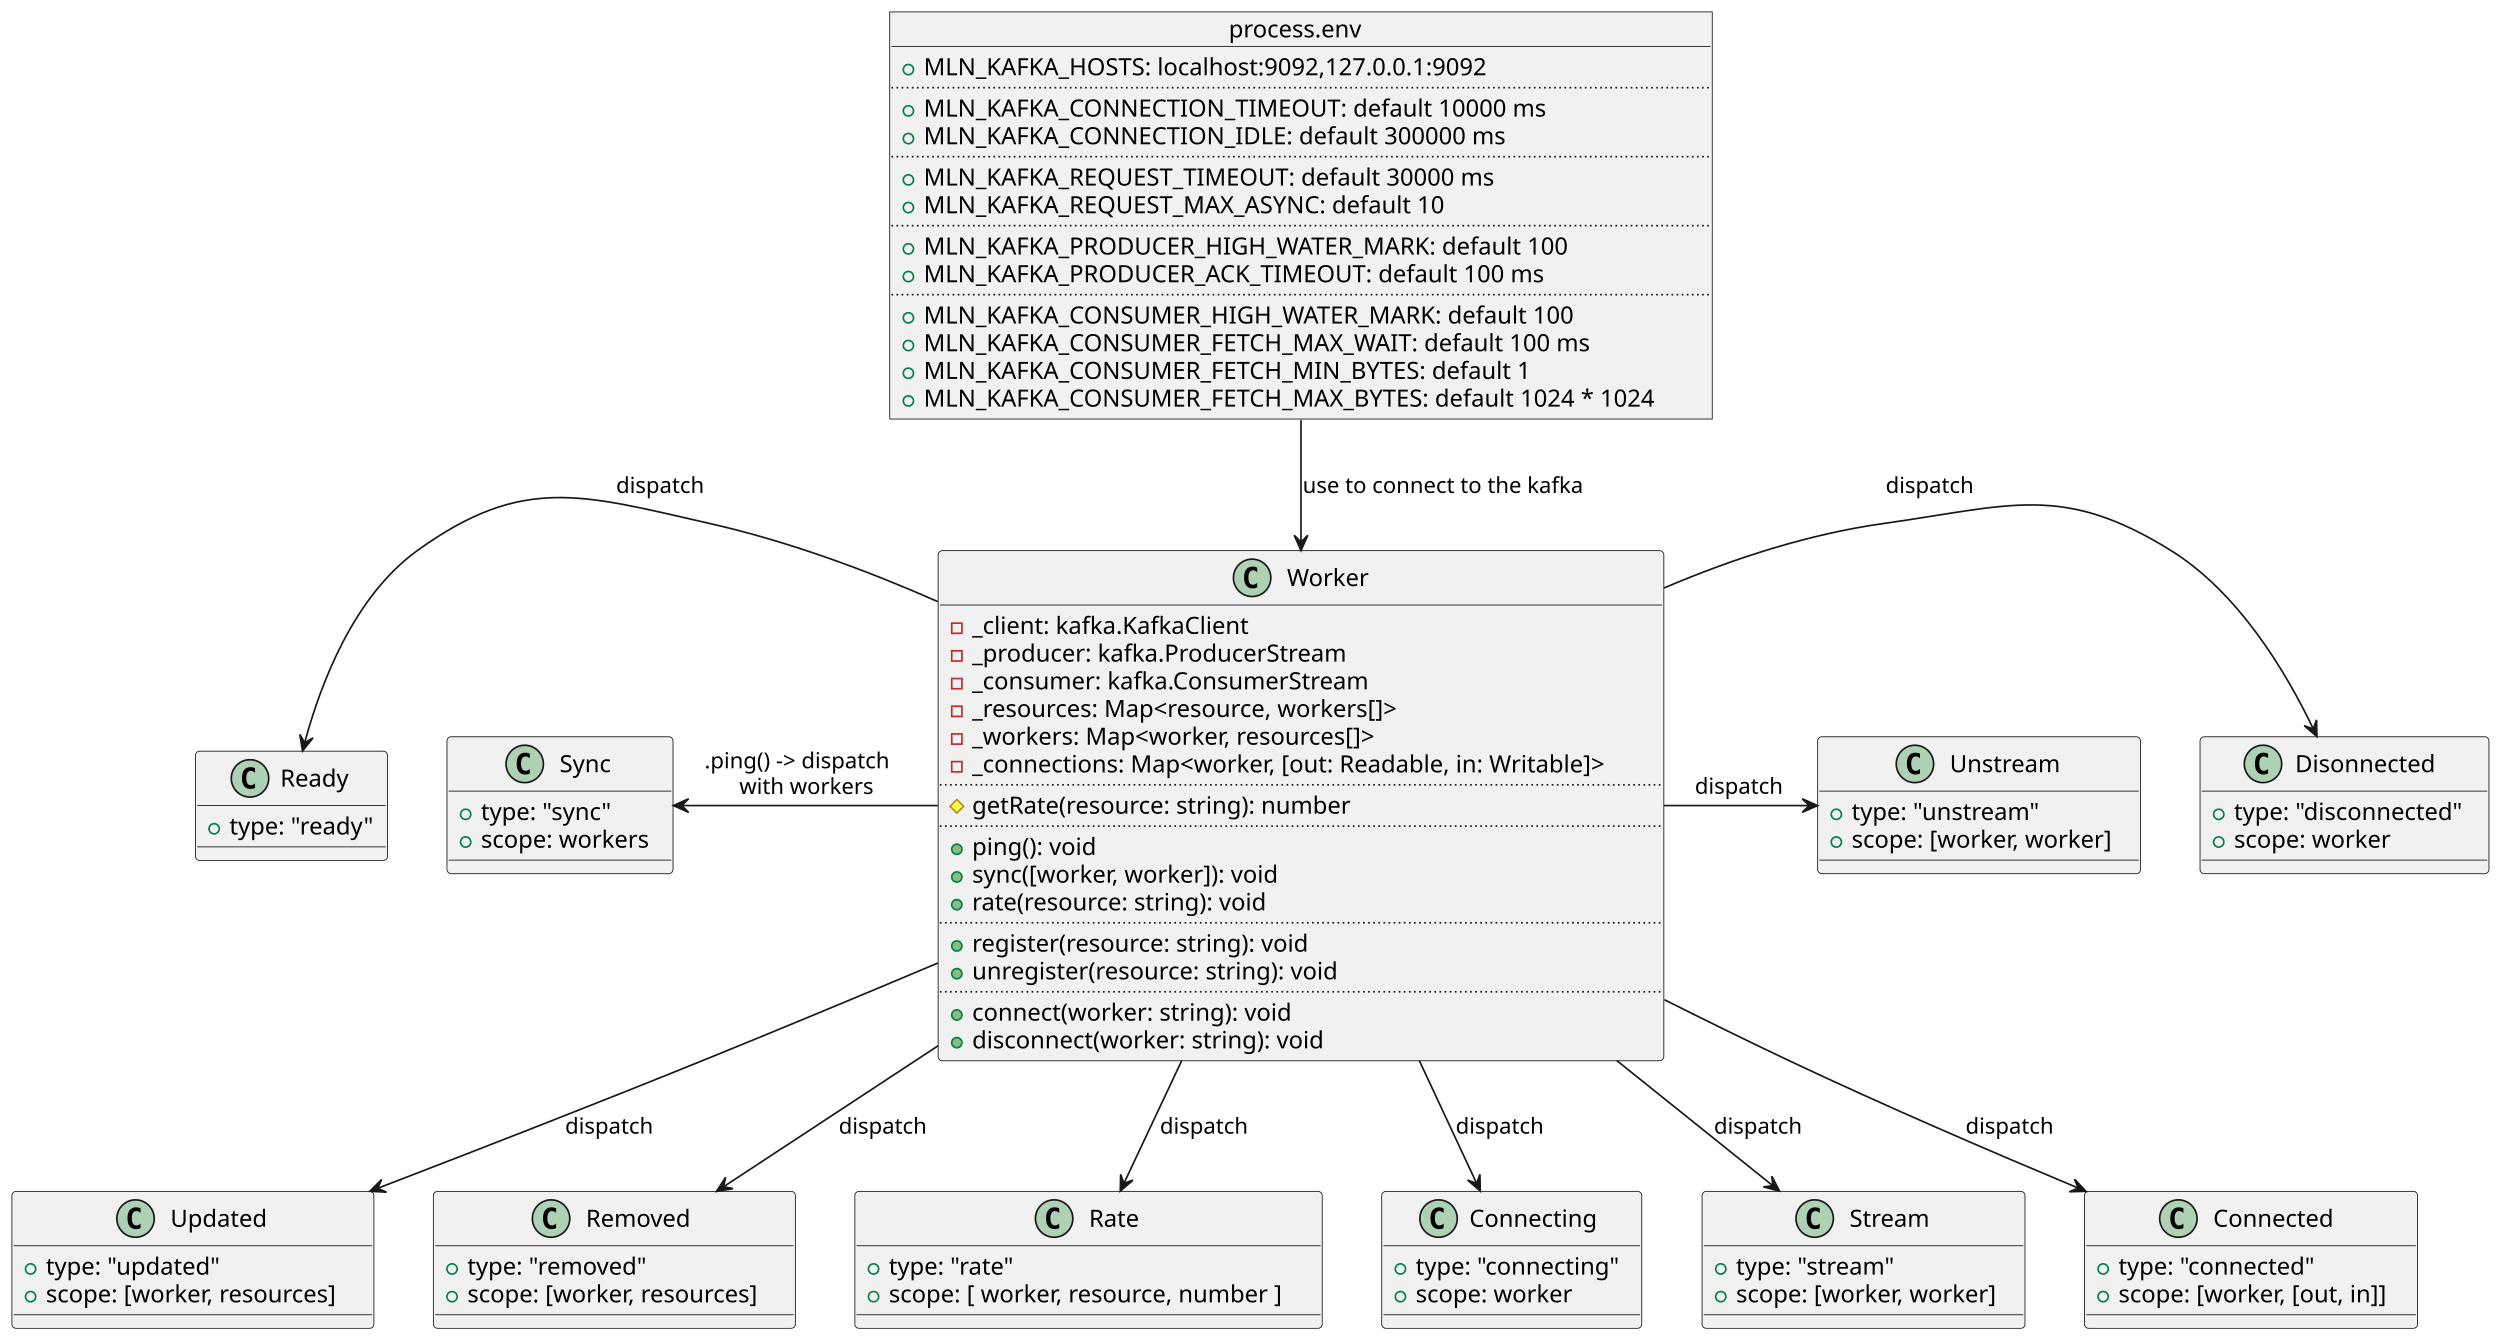
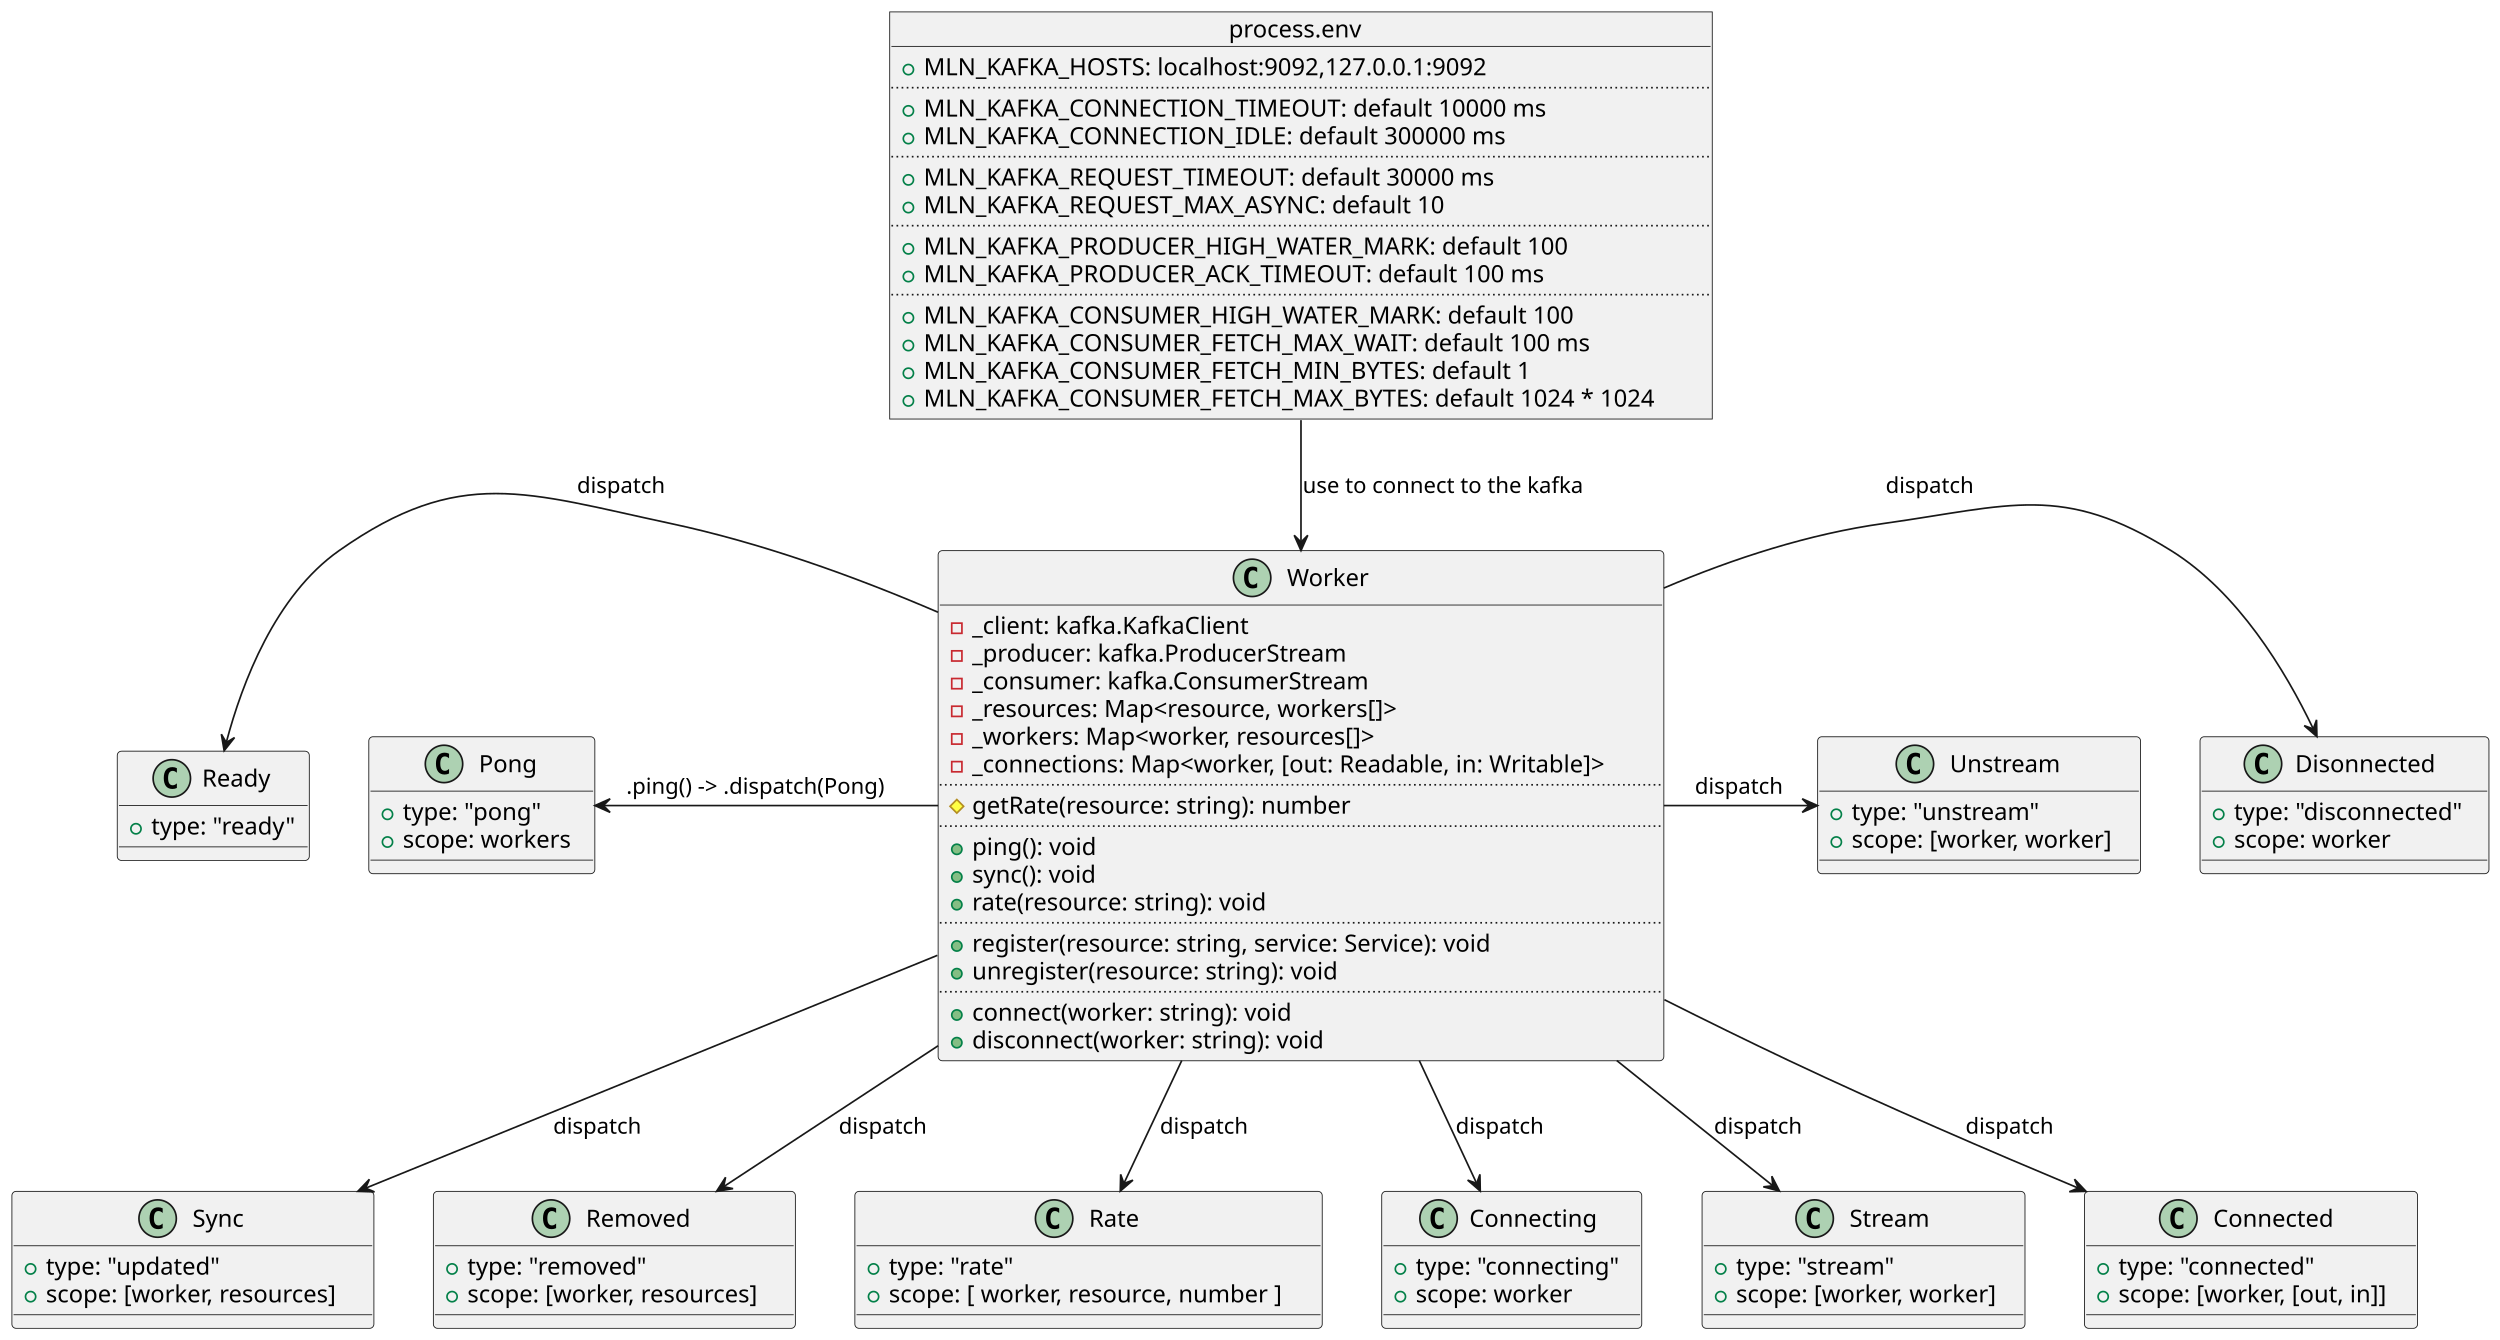
<svg xmlns="http://www.w3.org/2000/svg" contentStyleType="text/css" height="788px" preserveAspectRatio="none" style="width:1471px;height:788px;background:#FFFFFF;" version="1.1" viewBox="0 0 1471 788" width="1471px" zoomAndPan="magnify">
  <defs />
  <g>
    <g id="elem_process.env">
      <rect fill="#F1F1F1" height="239.562" style="stroke:#181818;stroke-width:0.5;" width="484" x="523.5" y="7" />
      <text fill="#000000" font-family="sans-serif" font-size="14" lengthAdjust="spacing" textLength="85" x="723" y="21.995">process.env</text>
      <line style="stroke:#181818;stroke-width:0.5;" x1="524.5" x2="1006.5" y1="27.297" y2="27.297" />
      <ellipse cx="534.5" cy="40.945" fill="none" rx="3" ry="3" style="stroke:#038048;stroke-width:1.0;" />
      <text fill="#000000" font-family="sans-serif" font-size="14" lengthAdjust="spacing" textLength="358" x="543.5" y="44.292">MLN_KAFKA_HOSTS: localhost:9092,127.0.0.1:9092</text>
      <line style="stroke:#181818;stroke-width:1.0;stroke-dasharray:1.0,2.0;" x1="524.5" x2="1006.5" y1="51.594" y2="51.594" />
      <ellipse cx="534.5" cy="65.242" fill="none" rx="3" ry="3" style="stroke:#038048;stroke-width:1.0;" />
      <text fill="#000000" font-family="sans-serif" font-size="14" lengthAdjust="spacing" textLength="380" x="543.5" y="68.589">MLN_KAFKA_CONNECTION_TIMEOUT: default 10000 ms</text>
      <ellipse cx="534.5" cy="81.539" fill="none" rx="3" ry="3" style="stroke:#038048;stroke-width:1.0;" />
      <text fill="#000000" font-family="sans-serif" font-size="14" lengthAdjust="spacing" textLength="356" x="543.5" y="84.886">MLN_KAFKA_CONNECTION_IDLE: default 300000 ms</text>
      <line style="stroke:#181818;stroke-width:1.0;stroke-dasharray:1.0,2.0;" x1="524.5" x2="1006.5" y1="92.188" y2="92.188" />
      <ellipse cx="534.5" cy="105.836" fill="none" rx="3" ry="3" style="stroke:#038048;stroke-width:1.0;" />
      <text fill="#000000" font-family="sans-serif" font-size="14" lengthAdjust="spacing" textLength="354" x="543.5" y="109.183">MLN_KAFKA_REQUEST_TIMEOUT: default 30000 ms</text>
      <ellipse cx="534.5" cy="122.133" fill="none" rx="3" ry="3" style="stroke:#038048;stroke-width:1.0;" />
      <text fill="#000000" font-family="sans-serif" font-size="14" lengthAdjust="spacing" textLength="323" x="543.5" y="125.48">MLN_KAFKA_REQUEST_MAX_ASYNC: default 10</text>
      <line style="stroke:#181818;stroke-width:1.0;stroke-dasharray:1.0,2.0;" x1="524.5" x2="1006.5" y1="132.781" y2="132.781" />
      <ellipse cx="534.5" cy="146.43" fill="none" rx="3" ry="3" style="stroke:#038048;stroke-width:1.0;" />
      <text fill="#000000" font-family="sans-serif" font-size="14" lengthAdjust="spacing" textLength="399" x="543.5" y="149.776">MLN_KAFKA_PRODUCER_HIGH_WATER_MARK: default 100</text>
      <ellipse cx="534.5" cy="162.727" fill="none" rx="3" ry="3" style="stroke:#038048;stroke-width:1.0;" />
      <text fill="#000000" font-family="sans-serif" font-size="14" lengthAdjust="spacing" textLength="384" x="543.5" y="166.073">MLN_KAFKA_PRODUCER_ACK_TIMEOUT: default 100 ms</text>
      <line style="stroke:#181818;stroke-width:1.0;stroke-dasharray:1.0,2.0;" x1="524.5" x2="1006.5" y1="173.375" y2="173.375" />
      <ellipse cx="534.5" cy="187.023" fill="none" rx="3" ry="3" style="stroke:#038048;stroke-width:1.0;" />
      <text fill="#000000" font-family="sans-serif" font-size="14" lengthAdjust="spacing" textLength="400" x="543.5" y="190.37">MLN_KAFKA_CONSUMER_HIGH_WATER_MARK: default 100</text>
      <ellipse cx="534.5" cy="203.32" fill="none" rx="3" ry="3" style="stroke:#038048;stroke-width:1.0;" />
      <text fill="#000000" font-family="sans-serif" font-size="14" lengthAdjust="spacing" textLength="411" x="543.5" y="206.667">MLN_KAFKA_CONSUMER_FETCH_MAX_WAIT: default 100 ms</text>
      <ellipse cx="534.5" cy="219.617" fill="none" rx="3" ry="3" style="stroke:#038048;stroke-width:1.0;" />
      <text fill="#000000" font-family="sans-serif" font-size="14" lengthAdjust="spacing" textLength="375" x="543.5" y="222.964">MLN_KAFKA_CONSUMER_FETCH_MIN_BYTES: default 1</text>
      <ellipse cx="534.5" cy="235.914" fill="none" rx="3" ry="3" style="stroke:#038048;stroke-width:1.0;" />
      <text fill="#000000" font-family="sans-serif" font-size="14" lengthAdjust="spacing" textLength="458" x="543.5" y="239.261">MLN_KAFKA_CONSUMER_FETCH_MAX_BYTES: default 1024 * 1024</text>
    </g>
    <g id="elem_Worker">
      <rect codeLine="20" fill="#F1F1F1" height="300.156" id="Worker" rx="2.5" ry="2.5" style="stroke:#181818;stroke-width:0.5;" width="427" x="552" y="324" />
      <ellipse cx="736.75" cy="340" fill="#ADD1B2" rx="11" ry="11" style="stroke:#181818;stroke-width:1.0;" />
      <path d="M739.719,345.641 Q739.141,345.938 738.5,346.078 Q737.859,346.234 737.156,346.234 Q734.656,346.234 733.328,344.594 Q732.016,342.938 732.016,339.812 Q732.016,336.688 733.328,335.031 Q734.656,333.375 737.156,333.375 Q737.859,333.375 738.5,333.531 Q739.156,333.688 739.719,333.984 L739.719,336.703 Q739.094,336.125 738.5,335.859 Q737.906,335.578 737.281,335.578 Q735.938,335.578 735.25,336.656 Q734.562,337.719 734.562,339.812 Q734.562,341.906 735.25,342.984 Q735.938,344.047 737.281,344.047 Q737.906,344.047 738.5,343.781 Q739.094,343.5 739.719,342.922 L739.719,345.641 Z " fill="#000000" />
      <text fill="#000000" font-family="sans-serif" font-size="14" lengthAdjust="spacing" textLength="49" x="757.25" y="344.847">Worker</text>
      <line style="stroke:#181818;stroke-width:0.5;" x1="553" x2="978" y1="356" y2="356" />
      <rect fill="none" height="6" style="stroke:#C82930;stroke-width:1.0;" width="6" x="560" y="366.648" />
      <text fill="#000000" font-family="sans-serif" font-size="14" lengthAdjust="spacing" textLength="169" x="572" y="372.995">_client: kafka.KafkaClient</text>
      <rect fill="none" height="6" style="stroke:#C82930;stroke-width:1.0;" width="6" x="560" y="382.945" />
      <text fill="#000000" font-family="sans-serif" font-size="14" lengthAdjust="spacing" textLength="231" x="572" y="389.292">_producer: kafka.ProducerStream</text>
      <rect fill="none" height="6" style="stroke:#C82930;stroke-width:1.0;" width="6" x="560" y="399.242" />
      <text fill="#000000" font-family="sans-serif" font-size="14" lengthAdjust="spacing" textLength="247" x="572" y="405.589">_consumer: kafka.ConsumerStream</text>
      <rect fill="none" height="6" style="stroke:#C82930;stroke-width:1.0;" width="6" x="560" y="415.539" />
      <text fill="#000000" font-family="sans-serif" font-size="14" lengthAdjust="spacing" textLength="274" x="572" y="421.886">_resources: Map&lt;resource, workers[]&gt;</text>
      <rect fill="none" height="6" style="stroke:#C82930;stroke-width:1.0;" width="6" x="560" y="431.836" />
      <text fill="#000000" font-family="sans-serif" font-size="14" lengthAdjust="spacing" textLength="259" x="572" y="438.183">_workers: Map&lt;worker, resources[]&gt;</text>
      <rect fill="none" height="6" style="stroke:#C82930;stroke-width:1.0;" width="6" x="560" y="448.133" />
      <text fill="#000000" font-family="sans-serif" font-size="14" lengthAdjust="spacing" textLength="401" x="572" y="454.479">_connections: Map&lt;worker, [out: Readable, in: Writable]&gt;</text>
      <line style="stroke:#181818;stroke-width:1.0;stroke-dasharray:1.0,2.0;" x1="553" x2="978" y1="461.781" y2="461.781" />
      <polygon fill="#FFFF44" points="563,470.43,567,474.43,563,478.43,559,474.43" style="stroke:#B38D22;stroke-width:1.0;" />
      <text fill="#000000" font-family="sans-serif" font-size="14" lengthAdjust="spacing" textLength="238" x="572" y="478.776">getRate(resource: string): number</text>
      <line style="stroke:#181818;stroke-width:1.0;stroke-dasharray:1.0,2.0;" x1="553" x2="978" y1="486.078" y2="486.078" />
      <ellipse cx="563" cy="499.727" fill="#84BE84" rx="3" ry="3" style="stroke:#038048;stroke-width:1.0;" />
      <text fill="#000000" font-family="sans-serif" font-size="14" lengthAdjust="spacing" textLength="77" x="572" y="503.073">ping(): void</text>
      <ellipse cx="563" cy="516.023" fill="#84BE84" rx="3" ry="3" style="stroke:#038048;stroke-width:1.0;" />
-       <text fill="#000000" font-family="sans-serif" font-size="14" lengthAdjust="spacing" textLength="191" x="572" y="519.37">sync([worker, worker]): void</text>
+       <text fill="#000000" font-family="sans-serif" font-size="14" lengthAdjust="spacing" textLength="79" x="572" y="519.37">sync(): void</text>
      <ellipse cx="563" cy="532.32" fill="#84BE84" rx="3" ry="3" style="stroke:#038048;stroke-width:1.0;" />
      <text fill="#000000" font-family="sans-serif" font-size="14" lengthAdjust="spacing" textLength="184" x="572" y="535.667">rate(resource: string): void</text>
      <line style="stroke:#181818;stroke-width:1.0;stroke-dasharray:1.0,2.0;" x1="553" x2="978" y1="542.969" y2="542.969" />
      <ellipse cx="563" cy="556.617" fill="#84BE84" rx="3" ry="3" style="stroke:#038048;stroke-width:1.0;" />
-       <text fill="#000000" font-family="sans-serif" font-size="14" lengthAdjust="spacing" textLength="210" x="572" y="559.964">register(resource: string): void</text>
+       <text fill="#000000" font-family="sans-serif" font-size="14" lengthAdjust="spacing" textLength="326" x="572" y="559.964">register(resource: string, service: Service): void</text>
      <ellipse cx="563" cy="572.914" fill="#84BE84" rx="3" ry="3" style="stroke:#038048;stroke-width:1.0;" />
      <text fill="#000000" font-family="sans-serif" font-size="14" lengthAdjust="spacing" textLength="228" x="572" y="576.261">unregister(resource: string): void</text>
      <line style="stroke:#181818;stroke-width:1.0;stroke-dasharray:1.0,2.0;" x1="553" x2="978" y1="583.562" y2="583.562" />
      <ellipse cx="563" cy="597.211" fill="#84BE84" rx="3" ry="3" style="stroke:#038048;stroke-width:1.0;" />
      <text fill="#000000" font-family="sans-serif" font-size="14" lengthAdjust="spacing" textLength="199" x="572" y="600.558">connect(worker: string): void</text>
      <ellipse cx="563" cy="613.508" fill="#84BE84" rx="3" ry="3" style="stroke:#038048;stroke-width:1.0;" />
      <text fill="#000000" font-family="sans-serif" font-size="14" lengthAdjust="spacing" textLength="219" x="572" y="616.855">disconnect(worker: string): void</text>
    </g>
    <g id="elem_Ready">
-       <rect codeLine="42" fill="#F1F1F1" height="64.297" id="Ready" rx="2.5" ry="2.5" style="stroke:#181818;stroke-width:0.5;" width="113" x="115" y="442" />
-       <ellipse cx="147.1" cy="458" fill="#ADD1B2" rx="11" ry="11" style="stroke:#181818;stroke-width:1.0;" />
-       <path d="M150.069,463.641 Q149.491,463.938 148.85,464.078 Q148.209,464.234 147.506,464.234 Q145.006,464.234 143.678,462.594 Q142.366,460.938 142.366,457.812 Q142.366,454.688 143.678,453.031 Q145.006,451.375 147.506,451.375 Q148.209,451.375 148.85,451.531 Q149.506,451.688 150.069,451.984 L150.069,454.703 Q149.444,454.125 148.85,453.859 Q148.256,453.578 147.631,453.578 Q146.287,453.578 145.6,454.656 Q144.912,455.719 144.912,457.812 Q144.912,459.906 145.6,460.984 Q146.287,462.047 147.631,462.047 Q148.256,462.047 148.85,461.781 Q149.444,461.5 150.069,460.922 L150.069,463.641 Z " fill="#000000" />
-       <text fill="#000000" font-family="sans-serif" font-size="14" lengthAdjust="spacing" textLength="43" x="164.9" y="462.847">Ready</text>
-       <line style="stroke:#181818;stroke-width:0.5;" x1="116" x2="227" y1="474" y2="474" />
-       <ellipse cx="126" cy="487.648" fill="none" rx="3" ry="3" style="stroke:#038048;stroke-width:1.0;" />
-       <text fill="#000000" font-family="sans-serif" font-size="14" lengthAdjust="spacing" textLength="87" x="135" y="490.995">type: "ready"</text>
-       <line style="stroke:#181818;stroke-width:0.5;" x1="116" x2="227" y1="498.297" y2="498.297" />
+       <rect codeLine="42" fill="#F1F1F1" height="64.297" id="Ready" rx="2.5" ry="2.5" style="stroke:#181818;stroke-width:0.5;" width="113" x="69" y="442" />
+       <ellipse cx="101.1" cy="458" fill="#ADD1B2" rx="11" ry="11" style="stroke:#181818;stroke-width:1.0;" />
+       <path d="M104.069,463.641 Q103.491,463.938 102.85,464.078 Q102.209,464.234 101.506,464.234 Q99.006,464.234 97.678,462.594 Q96.366,460.938 96.366,457.812 Q96.366,454.688 97.678,453.031 Q99.006,451.375 101.506,451.375 Q102.209,451.375 102.85,451.531 Q103.506,451.688 104.069,451.984 L104.069,454.703 Q103.444,454.125 102.85,453.859 Q102.256,453.578 101.631,453.578 Q100.287,453.578 99.6,454.656 Q98.912,455.719 98.912,457.812 Q98.912,459.906 99.6,460.984 Q100.287,462.047 101.631,462.047 Q102.256,462.047 102.85,461.781 Q103.444,461.5 104.069,460.922 L104.069,463.641 Z " fill="#000000" />
+       <text fill="#000000" font-family="sans-serif" font-size="14" lengthAdjust="spacing" textLength="43" x="118.9" y="462.847">Ready</text>
+       <line style="stroke:#181818;stroke-width:0.5;" x1="70" x2="181" y1="474" y2="474" />
+       <ellipse cx="80" cy="487.648" fill="none" rx="3" ry="3" style="stroke:#038048;stroke-width:1.0;" />
+       <text fill="#000000" font-family="sans-serif" font-size="14" lengthAdjust="spacing" textLength="87" x="89" y="490.995">type: "ready"</text>
+       <line style="stroke:#181818;stroke-width:0.5;" x1="70" x2="181" y1="498.297" y2="498.297" />
+     </g>
+     <g id="elem_Pong">
+       <rect codeLine="47" fill="#F1F1F1" height="80.594" id="Pong" rx="2.5" ry="2.5" style="stroke:#181818;stroke-width:0.5;" width="133" x="217" y="433.5" />
+       <ellipse cx="261.25" cy="449.5" fill="#ADD1B2" rx="11" ry="11" style="stroke:#181818;stroke-width:1.0;" />
+       <path d="M264.219,455.141 Q263.641,455.438 263,455.578 Q262.359,455.734 261.656,455.734 Q259.156,455.734 257.828,454.094 Q256.516,452.438 256.516,449.312 Q256.516,446.188 257.828,444.531 Q259.156,442.875 261.656,442.875 Q262.359,442.875 263,443.031 Q263.656,443.188 264.219,443.484 L264.219,446.203 Q263.594,445.625 263,445.359 Q262.406,445.078 261.781,445.078 Q260.438,445.078 259.75,446.156 Q259.062,447.219 259.062,449.312 Q259.062,451.406 259.75,452.484 Q260.438,453.547 261.781,453.547 Q262.406,453.547 263,453.281 Q263.594,453 264.219,452.422 L264.219,455.141 Z " fill="#000000" />
+       <text fill="#000000" font-family="sans-serif" font-size="14" lengthAdjust="spacing" textLength="36" x="281.75" y="454.347">Pong</text>
+       <line style="stroke:#181818;stroke-width:0.5;" x1="218" x2="349" y1="465.5" y2="465.5" />
+       <ellipse cx="228" cy="479.148" fill="none" rx="3" ry="3" style="stroke:#038048;stroke-width:1.0;" />
+       <text fill="#000000" font-family="sans-serif" font-size="14" lengthAdjust="spacing" textLength="85" x="237" y="482.495">type: "pong"</text>
+       <ellipse cx="228" cy="495.445" fill="none" rx="3" ry="3" style="stroke:#038048;stroke-width:1.0;" />
+       <text fill="#000000" font-family="sans-serif" font-size="14" lengthAdjust="spacing" textLength="107" x="237" y="498.792">scope: workers</text>
+       <line style="stroke:#181818;stroke-width:0.5;" x1="218" x2="349" y1="506.094" y2="506.094" />
    </g>
    <g id="elem_Sync">
-       <rect codeLine="47" fill="#F1F1F1" height="80.594" id="Sync" rx="2.5" ry="2.5" style="stroke:#181818;stroke-width:0.5;" width="133" x="263" y="433.5" />
-       <ellipse cx="308.75" cy="449.5" fill="#ADD1B2" rx="11" ry="11" style="stroke:#181818;stroke-width:1.0;" />
-       <path d="M311.719,455.141 Q311.141,455.438 310.5,455.578 Q309.859,455.734 309.156,455.734 Q306.656,455.734 305.328,454.094 Q304.016,452.438 304.016,449.312 Q304.016,446.188 305.328,444.531 Q306.656,442.875 309.156,442.875 Q309.859,442.875 310.5,443.031 Q311.156,443.188 311.719,443.484 L311.719,446.203 Q311.094,445.625 310.5,445.359 Q309.906,445.078 309.281,445.078 Q307.938,445.078 307.25,446.156 Q306.562,447.219 306.562,449.312 Q306.562,451.406 307.25,452.484 Q307.938,453.547 309.281,453.547 Q309.906,453.547 310.5,453.281 Q311.094,453 311.719,452.422 L311.719,455.141 Z " fill="#000000" />
-       <text fill="#000000" font-family="sans-serif" font-size="14" lengthAdjust="spacing" textLength="33" x="329.25" y="454.347">Sync</text>
-       <line style="stroke:#181818;stroke-width:0.5;" x1="264" x2="395" y1="465.5" y2="465.5" />
-       <ellipse cx="274" cy="479.148" fill="none" rx="3" ry="3" style="stroke:#038048;stroke-width:1.0;" />
-       <text fill="#000000" font-family="sans-serif" font-size="14" lengthAdjust="spacing" textLength="81" x="283" y="482.495">type: "sync"</text>
-       <ellipse cx="274" cy="495.445" fill="none" rx="3" ry="3" style="stroke:#038048;stroke-width:1.0;" />
-       <text fill="#000000" font-family="sans-serif" font-size="14" lengthAdjust="spacing" textLength="107" x="283" y="498.792">scope: workers</text>
-       <line style="stroke:#181818;stroke-width:0.5;" x1="264" x2="395" y1="506.094" y2="506.094" />
-     </g>
-     <g id="elem_Updated">
-       <rect codeLine="53" fill="#F1F1F1" height="80.594" id="Updated" rx="2.5" ry="2.5" style="stroke:#181818;stroke-width:0.5;" width="213" x="7" y="701" />
-       <ellipse cx="79.75" cy="717" fill="#ADD1B2" rx="11" ry="11" style="stroke:#181818;stroke-width:1.0;" />
-       <path d="M82.719,722.641 Q82.141,722.938 81.5,723.078 Q80.859,723.234 80.156,723.234 Q77.656,723.234 76.328,721.594 Q75.016,719.938 75.016,716.812 Q75.016,713.688 76.328,712.031 Q77.656,710.375 80.156,710.375 Q80.859,710.375 81.5,710.531 Q82.156,710.688 82.719,710.984 L82.719,713.703 Q82.094,713.125 81.5,712.859 Q80.906,712.578 80.281,712.578 Q78.938,712.578 78.25,713.656 Q77.562,714.719 77.562,716.812 Q77.562,718.906 78.25,719.984 Q78.938,721.047 80.281,721.047 Q80.906,721.047 81.5,720.781 Q82.094,720.5 82.719,719.922 L82.719,722.641 Z " fill="#000000" />
-       <text fill="#000000" font-family="sans-serif" font-size="14" lengthAdjust="spacing" textLength="59" x="100.25" y="721.847">Updated</text>
+       <rect codeLine="53" fill="#F1F1F1" height="80.594" id="Sync" rx="2.5" ry="2.5" style="stroke:#181818;stroke-width:0.5;" width="213" x="7" y="701" />
+       <ellipse cx="92.75" cy="717" fill="#ADD1B2" rx="11" ry="11" style="stroke:#181818;stroke-width:1.0;" />
+       <path d="M95.719,722.641 Q95.141,722.938 94.5,723.078 Q93.859,723.234 93.156,723.234 Q90.656,723.234 89.328,721.594 Q88.016,719.938 88.016,716.812 Q88.016,713.688 89.328,712.031 Q90.656,710.375 93.156,710.375 Q93.859,710.375 94.5,710.531 Q95.156,710.688 95.719,710.984 L95.719,713.703 Q95.094,713.125 94.5,712.859 Q93.906,712.578 93.281,712.578 Q91.938,712.578 91.25,713.656 Q90.562,714.719 90.562,716.812 Q90.562,718.906 91.25,719.984 Q91.938,721.047 93.281,721.047 Q93.906,721.047 94.5,720.781 Q95.094,720.5 95.719,719.922 L95.719,722.641 Z " fill="#000000" />
+       <text fill="#000000" font-family="sans-serif" font-size="14" lengthAdjust="spacing" textLength="33" x="113.25" y="721.847">Sync</text>
      <line style="stroke:#181818;stroke-width:0.5;" x1="8" x2="219" y1="733" y2="733" />
      <ellipse cx="18" cy="746.648" fill="none" rx="3" ry="3" style="stroke:#038048;stroke-width:1.0;" />
      <text fill="#000000" font-family="sans-serif" font-size="14" lengthAdjust="spacing" textLength="107" x="27" y="749.995">type: "updated"</text>
      <ellipse cx="18" cy="762.945" fill="none" rx="3" ry="3" style="stroke:#038048;stroke-width:1.0;" />
      <text fill="#000000" font-family="sans-serif" font-size="14" lengthAdjust="spacing" textLength="187" x="27" y="766.292">scope: [worker, resources]</text>
      <line style="stroke:#181818;stroke-width:0.5;" x1="8" x2="219" y1="773.594" y2="773.594" />
    </g>
    <g id="elem_Removed">
      <rect codeLine="59" fill="#F1F1F1" height="80.594" id="Removed" rx="2.5" ry="2.5" style="stroke:#181818;stroke-width:0.5;" width="213" x="255" y="701" />
      <ellipse cx="324.25" cy="717" fill="#ADD1B2" rx="11" ry="11" style="stroke:#181818;stroke-width:1.0;" />
      <path d="M327.219,722.641 Q326.641,722.938 326,723.078 Q325.359,723.234 324.656,723.234 Q322.156,723.234 320.828,721.594 Q319.516,719.938 319.516,716.812 Q319.516,713.688 320.828,712.031 Q322.156,710.375 324.656,710.375 Q325.359,710.375 326,710.531 Q326.656,710.688 327.219,710.984 L327.219,713.703 Q326.594,713.125 326,712.859 Q325.406,712.578 324.781,712.578 Q323.438,712.578 322.75,713.656 Q322.062,714.719 322.062,716.812 Q322.062,718.906 322.75,719.984 Q323.438,721.047 324.781,721.047 Q325.406,721.047 326,720.781 Q326.594,720.5 327.219,719.922 L327.219,722.641 Z " fill="#000000" />
      <text fill="#000000" font-family="sans-serif" font-size="14" lengthAdjust="spacing" textLength="66" x="344.75" y="721.847">Removed</text>
      <line style="stroke:#181818;stroke-width:0.5;" x1="256" x2="467" y1="733" y2="733" />
      <ellipse cx="266" cy="746.648" fill="none" rx="3" ry="3" style="stroke:#038048;stroke-width:1.0;" />
      <text fill="#000000" font-family="sans-serif" font-size="14" lengthAdjust="spacing" textLength="110" x="275" y="749.995">type: "removed"</text>
      <ellipse cx="266" cy="762.945" fill="none" rx="3" ry="3" style="stroke:#038048;stroke-width:1.0;" />
      <text fill="#000000" font-family="sans-serif" font-size="14" lengthAdjust="spacing" textLength="187" x="275" y="766.292">scope: [worker, resources]</text>
      <line style="stroke:#181818;stroke-width:0.5;" x1="256" x2="467" y1="773.594" y2="773.594" />
    </g>
    <g id="elem_Rate">
      <rect codeLine="65" fill="#F1F1F1" height="80.594" id="Rate" rx="2.5" ry="2.5" style="stroke:#181818;stroke-width:0.5;" width="275" x="503" y="701" />
      <ellipse cx="620.25" cy="717" fill="#ADD1B2" rx="11" ry="11" style="stroke:#181818;stroke-width:1.0;" />
      <path d="M623.219,722.641 Q622.641,722.938 622,723.078 Q621.359,723.234 620.656,723.234 Q618.156,723.234 616.828,721.594 Q615.516,719.938 615.516,716.812 Q615.516,713.688 616.828,712.031 Q618.156,710.375 620.656,710.375 Q621.359,710.375 622,710.531 Q622.656,710.688 623.219,710.984 L623.219,713.703 Q622.594,713.125 622,712.859 Q621.406,712.578 620.781,712.578 Q619.438,712.578 618.75,713.656 Q618.062,714.719 618.062,716.812 Q618.062,718.906 618.75,719.984 Q619.438,721.047 620.781,721.047 Q621.406,721.047 622,720.781 Q622.594,720.5 623.219,719.922 L623.219,722.641 Z " fill="#000000" />
      <text fill="#000000" font-family="sans-serif" font-size="14" lengthAdjust="spacing" textLength="32" x="640.75" y="721.847">Rate</text>
      <line style="stroke:#181818;stroke-width:0.5;" x1="504" x2="777" y1="733" y2="733" />
      <ellipse cx="514" cy="746.648" fill="none" rx="3" ry="3" style="stroke:#038048;stroke-width:1.0;" />
      <text fill="#000000" font-family="sans-serif" font-size="14" lengthAdjust="spacing" textLength="76" x="523" y="749.995">type: "rate"</text>
      <ellipse cx="514" cy="762.945" fill="none" rx="3" ry="3" style="stroke:#038048;stroke-width:1.0;" />
      <text fill="#000000" font-family="sans-serif" font-size="14" lengthAdjust="spacing" textLength="249" x="523" y="766.292">scope: [ worker, resource, number ]</text>
      <line style="stroke:#181818;stroke-width:0.5;" x1="504" x2="777" y1="773.594" y2="773.594" />
    </g>
    <g id="elem_Connecting">
      <rect codeLine="71" fill="#F1F1F1" height="80.594" id="Connecting" rx="2.5" ry="2.5" style="stroke:#181818;stroke-width:0.5;" width="153" x="813" y="701" />
      <ellipse cx="846.45" cy="717" fill="#ADD1B2" rx="11" ry="11" style="stroke:#181818;stroke-width:1.0;" />
      <path d="M849.419,722.641 Q848.841,722.938 848.2,723.078 Q847.559,723.234 846.856,723.234 Q844.356,723.234 843.028,721.594 Q841.716,719.938 841.716,716.812 Q841.716,713.688 843.028,712.031 Q844.356,710.375 846.856,710.375 Q847.559,710.375 848.2,710.531 Q848.856,710.688 849.419,710.984 L849.419,713.703 Q848.794,713.125 848.2,712.859 Q847.606,712.578 846.981,712.578 Q845.638,712.578 844.95,713.656 Q844.263,714.719 844.263,716.812 Q844.263,718.906 844.95,719.984 Q845.638,721.047 846.981,721.047 Q847.606,721.047 848.2,720.781 Q848.794,720.5 849.419,719.922 L849.419,722.641 Z " fill="#000000" />
      <text fill="#000000" font-family="sans-serif" font-size="14" lengthAdjust="spacing" textLength="80" x="864.55" y="721.847">Connecting</text>
      <line style="stroke:#181818;stroke-width:0.5;" x1="814" x2="965" y1="733" y2="733" />
      <ellipse cx="824" cy="746.648" fill="none" rx="3" ry="3" style="stroke:#038048;stroke-width:1.0;" />
      <text fill="#000000" font-family="sans-serif" font-size="14" lengthAdjust="spacing" textLength="127" x="833" y="749.995">type: "connecting"</text>
      <ellipse cx="824" cy="762.945" fill="none" rx="3" ry="3" style="stroke:#038048;stroke-width:1.0;" />
      <text fill="#000000" font-family="sans-serif" font-size="14" lengthAdjust="spacing" textLength="99" x="833" y="766.292">scope: worker</text>
      <line style="stroke:#181818;stroke-width:0.5;" x1="814" x2="965" y1="773.594" y2="773.594" />
    </g>
    <g id="elem_Stream">
      <rect codeLine="77" fill="#F1F1F1" height="80.594" id="Stream" rx="2.5" ry="2.5" style="stroke:#181818;stroke-width:0.5;" width="190" x="1001.5" y="701" />
      <ellipse cx="1067.75" cy="717" fill="#ADD1B2" rx="11" ry="11" style="stroke:#181818;stroke-width:1.0;" />
      <path d="M1070.719,722.641 Q1070.141,722.938 1069.5,723.078 Q1068.859,723.234 1068.156,723.234 Q1065.656,723.234 1064.328,721.594 Q1063.016,719.938 1063.016,716.812 Q1063.016,713.688 1064.328,712.031 Q1065.656,710.375 1068.156,710.375 Q1068.859,710.375 1069.5,710.531 Q1070.156,710.688 1070.719,710.984 L1070.719,713.703 Q1070.094,713.125 1069.5,712.859 Q1068.906,712.578 1068.281,712.578 Q1066.938,712.578 1066.25,713.656 Q1065.562,714.719 1065.562,716.812 Q1065.562,718.906 1066.25,719.984 Q1066.938,721.047 1068.281,721.047 Q1068.906,721.047 1069.5,720.781 Q1070.094,720.5 1070.719,719.922 L1070.719,722.641 Z " fill="#000000" />
      <text fill="#000000" font-family="sans-serif" font-size="14" lengthAdjust="spacing" textLength="49" x="1088.25" y="721.847">Stream</text>
      <line style="stroke:#181818;stroke-width:0.5;" x1="1002.5" x2="1190.5" y1="733" y2="733" />
      <ellipse cx="1012.5" cy="746.648" fill="none" rx="3" ry="3" style="stroke:#038048;stroke-width:1.0;" />
      <text fill="#000000" font-family="sans-serif" font-size="14" lengthAdjust="spacing" textLength="97" x="1021.5" y="749.995">type: "stream"</text>
      <ellipse cx="1012.5" cy="762.945" fill="none" rx="3" ry="3" style="stroke:#038048;stroke-width:1.0;" />
      <text fill="#000000" font-family="sans-serif" font-size="14" lengthAdjust="spacing" textLength="164" x="1021.5" y="766.292">scope: [worker, worker]</text>
      <line style="stroke:#181818;stroke-width:0.5;" x1="1002.5" x2="1190.5" y1="773.594" y2="773.594" />
    </g>
    <g id="elem_Connected">
      <rect codeLine="83" fill="#F1F1F1" height="80.594" id="Connected" rx="2.5" ry="2.5" style="stroke:#181818;stroke-width:0.5;" width="196" x="1226.5" y="701" />
      <ellipse cx="1281.75" cy="717" fill="#ADD1B2" rx="11" ry="11" style="stroke:#181818;stroke-width:1.0;" />
      <path d="M1284.719,722.641 Q1284.141,722.938 1283.5,723.078 Q1282.859,723.234 1282.156,723.234 Q1279.656,723.234 1278.328,721.594 Q1277.016,719.938 1277.016,716.812 Q1277.016,713.688 1278.328,712.031 Q1279.656,710.375 1282.156,710.375 Q1282.859,710.375 1283.5,710.531 Q1284.156,710.688 1284.719,710.984 L1284.719,713.703 Q1284.094,713.125 1283.5,712.859 Q1282.906,712.578 1282.281,712.578 Q1280.938,712.578 1280.25,713.656 Q1279.562,714.719 1279.562,716.812 Q1279.562,718.906 1280.25,719.984 Q1280.938,721.047 1282.281,721.047 Q1282.906,721.047 1283.5,720.781 Q1284.094,720.5 1284.719,719.922 L1284.719,722.641 Z " fill="#000000" />
      <text fill="#000000" font-family="sans-serif" font-size="14" lengthAdjust="spacing" textLength="77" x="1302.25" y="721.847">Connected</text>
      <line style="stroke:#181818;stroke-width:0.5;" x1="1227.5" x2="1421.5" y1="733" y2="733" />
      <ellipse cx="1237.5" cy="746.648" fill="none" rx="3" ry="3" style="stroke:#038048;stroke-width:1.0;" />
      <text fill="#000000" font-family="sans-serif" font-size="14" lengthAdjust="spacing" textLength="124" x="1246.5" y="749.995">type: "connected"</text>
      <ellipse cx="1237.5" cy="762.945" fill="none" rx="3" ry="3" style="stroke:#038048;stroke-width:1.0;" />
      <text fill="#000000" font-family="sans-serif" font-size="14" lengthAdjust="spacing" textLength="170" x="1246.5" y="766.292">scope: [worker, [out, in]]</text>
      <line style="stroke:#181818;stroke-width:0.5;" x1="1227.5" x2="1421.5" y1="773.594" y2="773.594" />
    </g>
    <g id="elem_Disonnected">
      <rect codeLine="89" fill="#F1F1F1" height="80.594" id="Disonnected" rx="2.5" ry="2.5" style="stroke:#181818;stroke-width:0.5;" width="170" x="1294.5" y="433.5" />
      <ellipse cx="1331.55" cy="449.5" fill="#ADD1B2" rx="11" ry="11" style="stroke:#181818;stroke-width:1.0;" />
      <path d="M1334.519,455.141 Q1333.941,455.438 1333.3,455.578 Q1332.659,455.734 1331.956,455.734 Q1329.456,455.734 1328.128,454.094 Q1326.816,452.438 1326.816,449.312 Q1326.816,446.188 1328.128,444.531 Q1329.456,442.875 1331.956,442.875 Q1332.659,442.875 1333.3,443.031 Q1333.956,443.188 1334.519,443.484 L1334.519,446.203 Q1333.894,445.625 1333.3,445.359 Q1332.706,445.078 1332.081,445.078 Q1330.737,445.078 1330.05,446.156 Q1329.362,447.219 1329.362,449.312 Q1329.362,451.406 1330.05,452.484 Q1330.737,453.547 1332.081,453.547 Q1332.706,453.547 1333.3,453.281 Q1333.894,453 1334.519,452.422 L1334.519,455.141 Z " fill="#000000" />
      <text fill="#000000" font-family="sans-serif" font-size="14" lengthAdjust="spacing" textLength="89" x="1350.45" y="454.347">Disonnected</text>
      <line style="stroke:#181818;stroke-width:0.5;" x1="1295.5" x2="1463.5" y1="465.5" y2="465.5" />
      <ellipse cx="1305.5" cy="479.148" fill="none" rx="3" ry="3" style="stroke:#038048;stroke-width:1.0;" />
      <text fill="#000000" font-family="sans-serif" font-size="14" lengthAdjust="spacing" textLength="144" x="1314.5" y="482.495">type: "disconnected"</text>
      <ellipse cx="1305.5" cy="495.445" fill="none" rx="3" ry="3" style="stroke:#038048;stroke-width:1.0;" />
      <text fill="#000000" font-family="sans-serif" font-size="14" lengthAdjust="spacing" textLength="99" x="1314.5" y="498.792">scope: worker</text>
      <line style="stroke:#181818;stroke-width:0.5;" x1="1295.5" x2="1463.5" y1="506.094" y2="506.094" />
    </g>
    <g id="elem_Unstream">
      <rect codeLine="95" fill="#F1F1F1" height="80.594" id="Unstream" rx="2.5" ry="2.5" style="stroke:#181818;stroke-width:0.5;" width="190" x="1069.5" y="433.5" />
      <ellipse cx="1126.75" cy="449.5" fill="#ADD1B2" rx="11" ry="11" style="stroke:#181818;stroke-width:1.0;" />
      <path d="M1129.719,455.141 Q1129.141,455.438 1128.5,455.578 Q1127.859,455.734 1127.156,455.734 Q1124.656,455.734 1123.328,454.094 Q1122.016,452.438 1122.016,449.312 Q1122.016,446.188 1123.328,444.531 Q1124.656,442.875 1127.156,442.875 Q1127.859,442.875 1128.5,443.031 Q1129.156,443.188 1129.719,443.484 L1129.719,446.203 Q1129.094,445.625 1128.5,445.359 Q1127.906,445.078 1127.281,445.078 Q1125.938,445.078 1125.25,446.156 Q1124.562,447.219 1124.562,449.312 Q1124.562,451.406 1125.25,452.484 Q1125.938,453.547 1127.281,453.547 Q1127.906,453.547 1128.5,453.281 Q1129.094,453 1129.719,452.422 L1129.719,455.141 Z " fill="#000000" />
      <text fill="#000000" font-family="sans-serif" font-size="14" lengthAdjust="spacing" textLength="67" x="1147.25" y="454.347">Unstream</text>
      <line style="stroke:#181818;stroke-width:0.5;" x1="1070.5" x2="1258.5" y1="465.5" y2="465.5" />
      <ellipse cx="1080.5" cy="479.148" fill="none" rx="3" ry="3" style="stroke:#038048;stroke-width:1.0;" />
      <text fill="#000000" font-family="sans-serif" font-size="14" lengthAdjust="spacing" textLength="115" x="1089.5" y="482.495">type: "unstream"</text>
      <ellipse cx="1080.5" cy="495.445" fill="none" rx="3" ry="3" style="stroke:#038048;stroke-width:1.0;" />
      <text fill="#000000" font-family="sans-serif" font-size="14" lengthAdjust="spacing" textLength="164" x="1089.5" y="498.792">scope: [worker, worker]</text>
      <line style="stroke:#181818;stroke-width:0.5;" x1="1070.5" x2="1258.5" y1="506.094" y2="506.094" />
    </g>
    <g id="link_process.env_Worker">
      <path codeLine="40" d="M765.5,247.21 C765.5,270.31 765.5,294.81 765.5,318.84 " fill="none" id="process.env-to-Worker" style="stroke:#181818;stroke-width:1.0;" />
      <polygon fill="#181818" points="765.5,323.96,769.5,314.96,765.5,318.96,761.5,314.96,765.5,323.96" style="stroke:#181818;stroke-width:1.0;" />
      <text fill="#000000" font-family="sans-serif" font-size="13" lengthAdjust="spacing" textLength="175" x="766.5" y="290.067">use to connect to the kafka</text>
    </g>
    <g id="link_Ready_Worker">
-       <path codeLine="45" d="M179.33,436.83 C188.77,401.83 208.24,350.87 245.5,324 C307.77,279.09 342.62,291.05 417.5,308 C462.55,318.19 508.59,334.95 551.83,354 " fill="none" id="Ready-backto-Worker" style="stroke:#181818;stroke-width:1.0;" />
-       <polygon fill="#181818" points="178.01,441.87,184.164,434.181,179.28,437.034,176.427,432.149,178.01,441.87" style="stroke:#181818;stroke-width:1.0;" />
-       <text fill="#000000" font-family="sans-serif" font-size="13" lengthAdjust="spacing" textLength="54" x="362.5" y="290.067">dispatch</text>
-     </g>
-     <g id="link_Sync_Worker">
-       <path codeLine="51" d="M401.19,474 C442.75,474 497.47,474 551.83,474 " fill="none" id="Sync-backto-Worker" style="stroke:#181818;stroke-width:1.0;" />
-       <polygon fill="#181818" points="396.19,474,405.19,478,401.19,474,405.19,470,396.19,474" style="stroke:#181818;stroke-width:1.0;" />
-       <text fill="#000000" font-family="sans-serif" font-size="13" lengthAdjust="spacing" textLength="119" x="414.5" y="452.067">.ping() -&gt; dispatch</text>
-       <text fill="#000000" font-family="sans-serif" font-size="13" lengthAdjust="spacing" textLength="78" x="435" y="467.2">with workers</text>
-     </g>
-     <g id="link_Worker_Updated">
-       <path codeLine="57" d="M551.86,566.64 C506.3,585.85 458.39,605.79 413.5,624 C350.43,649.59 279.45,677.21 222.37,699.13 " fill="none" id="Worker-to-Updated" style="stroke:#181818;stroke-width:1.0;" />
-       <polygon fill="#181818" points="217.59,700.96,227.425,701.473,222.259,699.17,224.561,694.003,217.59,700.96" style="stroke:#181818;stroke-width:1.0;" />
-       <text fill="#000000" font-family="sans-serif" font-size="13" lengthAdjust="spacing" textLength="54" x="332.5" y="667.067">dispatch</text>
+       <path codeLine="45" d="M133.2,436.64 C142.54,401.5 161.94,350.45 199.5,324 C270.6,273.93 309.46,289.84 394.5,308 C447.29,319.27 501.66,338.63 551.95,360.24 " fill="none" id="Ready-backto-Worker" style="stroke:#181818;stroke-width:1.0;" />
+       <polygon fill="#181818" points="131.89,441.71,138.002,433.987,133.133,436.867,130.253,431.998,131.89,441.71" style="stroke:#181818;stroke-width:1.0;" />
+       <text fill="#000000" font-family="sans-serif" font-size="13" lengthAdjust="spacing" textLength="54" x="339.5" y="290.067">dispatch</text>
+     </g>
+     <g id="link_Pong_Worker">
+       <path codeLine="51" d="M355.33,474 C407.64,474 481.41,474 551.99,474 " fill="none" id="Pong-backto-Worker" style="stroke:#181818;stroke-width:1.0;" />
+       <polygon fill="#181818" points="350.01,474,359.01,478,355.01,474,359.01,470,350.01,474" style="stroke:#181818;stroke-width:1.0;" />
+       <text fill="#000000" font-family="sans-serif" font-size="13" lengthAdjust="spacing" textLength="165" x="368.5" y="467.067">.ping() -&gt; .dispatch(Pong)</text>
+     </g>
+     <g id="link_Worker_Sync">
+       <path codeLine="57" d="M551.56,562.12 C438.49,608.16 304.94,662.54 215.28,699.05 " fill="none" id="Worker-to-Sync" style="stroke:#181818;stroke-width:1.0;" />
+       <polygon fill="#181818" points="210.51,701,220.354,701.309,215.141,699.114,217.336,693.9,210.51,701" style="stroke:#181818;stroke-width:1.0;" />
+       <text fill="#000000" font-family="sans-serif" font-size="13" lengthAdjust="spacing" textLength="54" x="325.5" y="667.067">dispatch</text>
    </g>
    <g id="link_Worker_Removed">
      <path codeLine="63" d="M551.97,615.33 C505.9,645.6 460.64,675.35 425.8,698.24 " fill="none" id="Worker-to-Removed" style="stroke:#181818;stroke-width:1.0;" />
      <polygon fill="#181818" points="421.61,701,431.326,699.39,425.786,698.25,426.926,692.709,421.61,701" style="stroke:#181818;stroke-width:1.0;" />
      <text fill="#000000" font-family="sans-serif" font-size="13" lengthAdjust="spacing" textLength="54" x="493.5" y="667.067">dispatch</text>
    </g>
    <g id="link_Worker_Rate">
      <path codeLine="69" d="M695.33,624.05 C682.91,650.42 670.9,675.92 661.31,696.31 " fill="none" id="Worker-to-Rate" style="stroke:#181818;stroke-width:1.0;" />
      <polygon fill="#181818" points="659.17,700.84,666.626,694.405,661.302,696.317,659.39,690.994,659.17,700.84" style="stroke:#181818;stroke-width:1.0;" />
      <text fill="#000000" font-family="sans-serif" font-size="13" lengthAdjust="spacing" textLength="54" x="682.5" y="667.067">dispatch</text>
    </g>
    <g id="link_Worker_Connecting">
      <path codeLine="75" d="M835.11,624.05 C847.43,650.42 859.34,675.92 868.86,696.31 " fill="none" id="Worker-to-Connecting" style="stroke:#181818;stroke-width:1.0;" />
      <polygon fill="#181818" points="870.98,700.84,870.797,690.993,868.865,696.309,863.548,694.377,870.98,700.84" style="stroke:#181818;stroke-width:1.0;" />
      <text fill="#000000" font-family="sans-serif" font-size="13" lengthAdjust="spacing" textLength="54" x="856.5" y="667.067">dispatch</text>
    </g>
    <g id="link_Worker_Stream">
      <path codeLine="81" d="M951.32,624.05 C984.89,650.98 1017.33,677 1043,697.58 " fill="none" id="Worker-to-Stream" style="stroke:#181818;stroke-width:1.0;" />
      <polygon fill="#181818" points="1047.06,700.84,1042.543,692.088,1043.16,697.711,1037.537,698.328,1047.06,700.84" style="stroke:#181818;stroke-width:1.0;" />
      <text fill="#000000" font-family="sans-serif" font-size="13" lengthAdjust="spacing" textLength="54" x="1008.5" y="667.067">dispatch</text>
    </g>
    <g id="link_Worker_Connected">
      <path codeLine="87" d="M979.33,588.22 C1003.88,600.56 1028.65,612.72 1052.5,624 C1108.17,650.33 1171.35,677.55 1222.8,699.05 " fill="none" id="Worker-to-Connected" style="stroke:#181818;stroke-width:1.0;" />
      <polygon fill="#181818" points="1227.42,700.98,1220.64,693.837,1222.802,699.064,1217.574,701.226,1227.42,700.98" style="stroke:#181818;stroke-width:1.0;" />
      <text fill="#000000" font-family="sans-serif" font-size="13" lengthAdjust="spacing" textLength="54" x="1156.5" y="667.067">dispatch</text>
    </g>
    <g id="link_Worker_Disonnected">
      <path codeLine="93" d="M979,346.01 C1020.52,328.34 1064.77,314.12 1108.5,308 C1183.22,297.54 1213.46,284.11 1277.5,324 C1316.77,348.46 1344.56,394.24 1361.11,428.82 " fill="none" id="Worker-to-Disonnected" style="stroke:#181818;stroke-width:1.0;" />
      <polygon fill="#181818" points="1363.27,433.41,1363.05,423.564,1361.138,428.887,1355.814,426.976,1363.27,433.41" style="stroke:#181818;stroke-width:1.0;" />
      <text fill="#000000" font-family="sans-serif" font-size="13" lengthAdjust="spacing" textLength="54" x="1109.5" y="290.067">dispatch</text>
    </g>
    <g id="link_Worker_Unstream">
      <path codeLine="99" d="M979.02,474 C1008.72,474 1038.01,474 1064.23,474 " fill="none" id="Worker-to-Unstream" style="stroke:#181818;stroke-width:1.0;" />
      <polygon fill="#181818" points="1069.43,474,1060.43,470,1064.43,474,1060.43,478,1069.43,474" style="stroke:#181818;stroke-width:1.0;" />
      <text fill="#000000" font-family="sans-serif" font-size="13" lengthAdjust="spacing" textLength="54" x="997.25" y="467.067">dispatch</text>
    </g>
  </g>
</svg>
